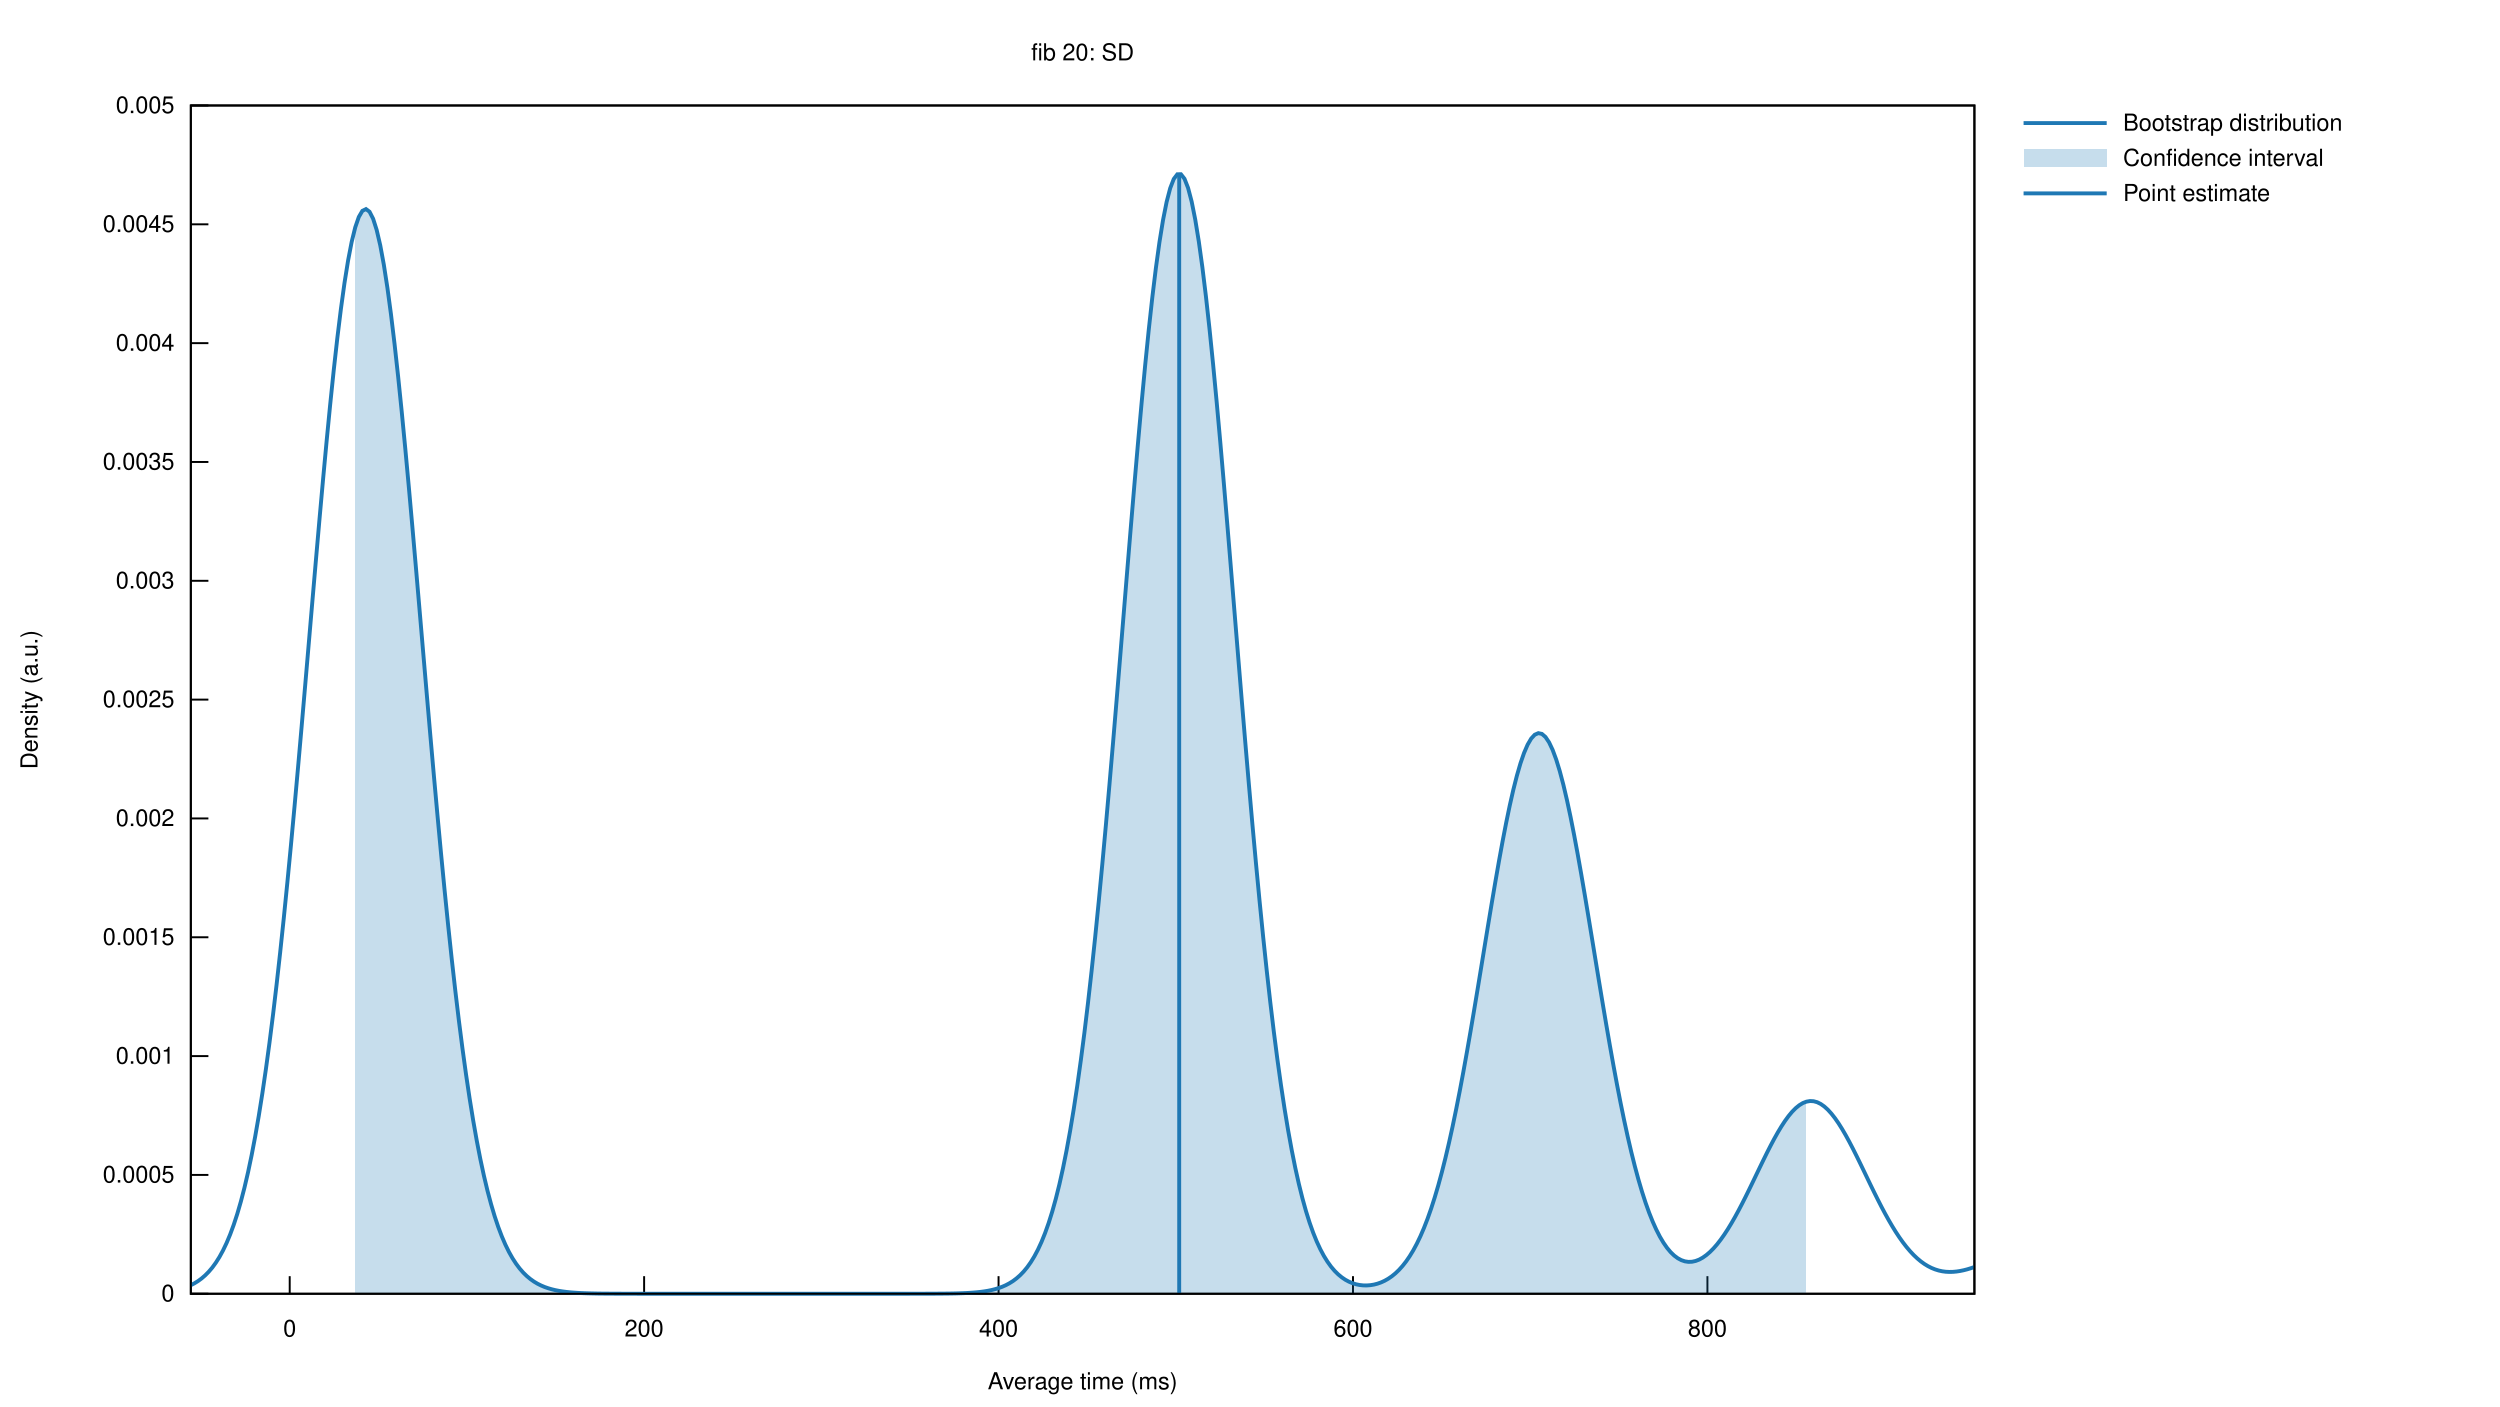
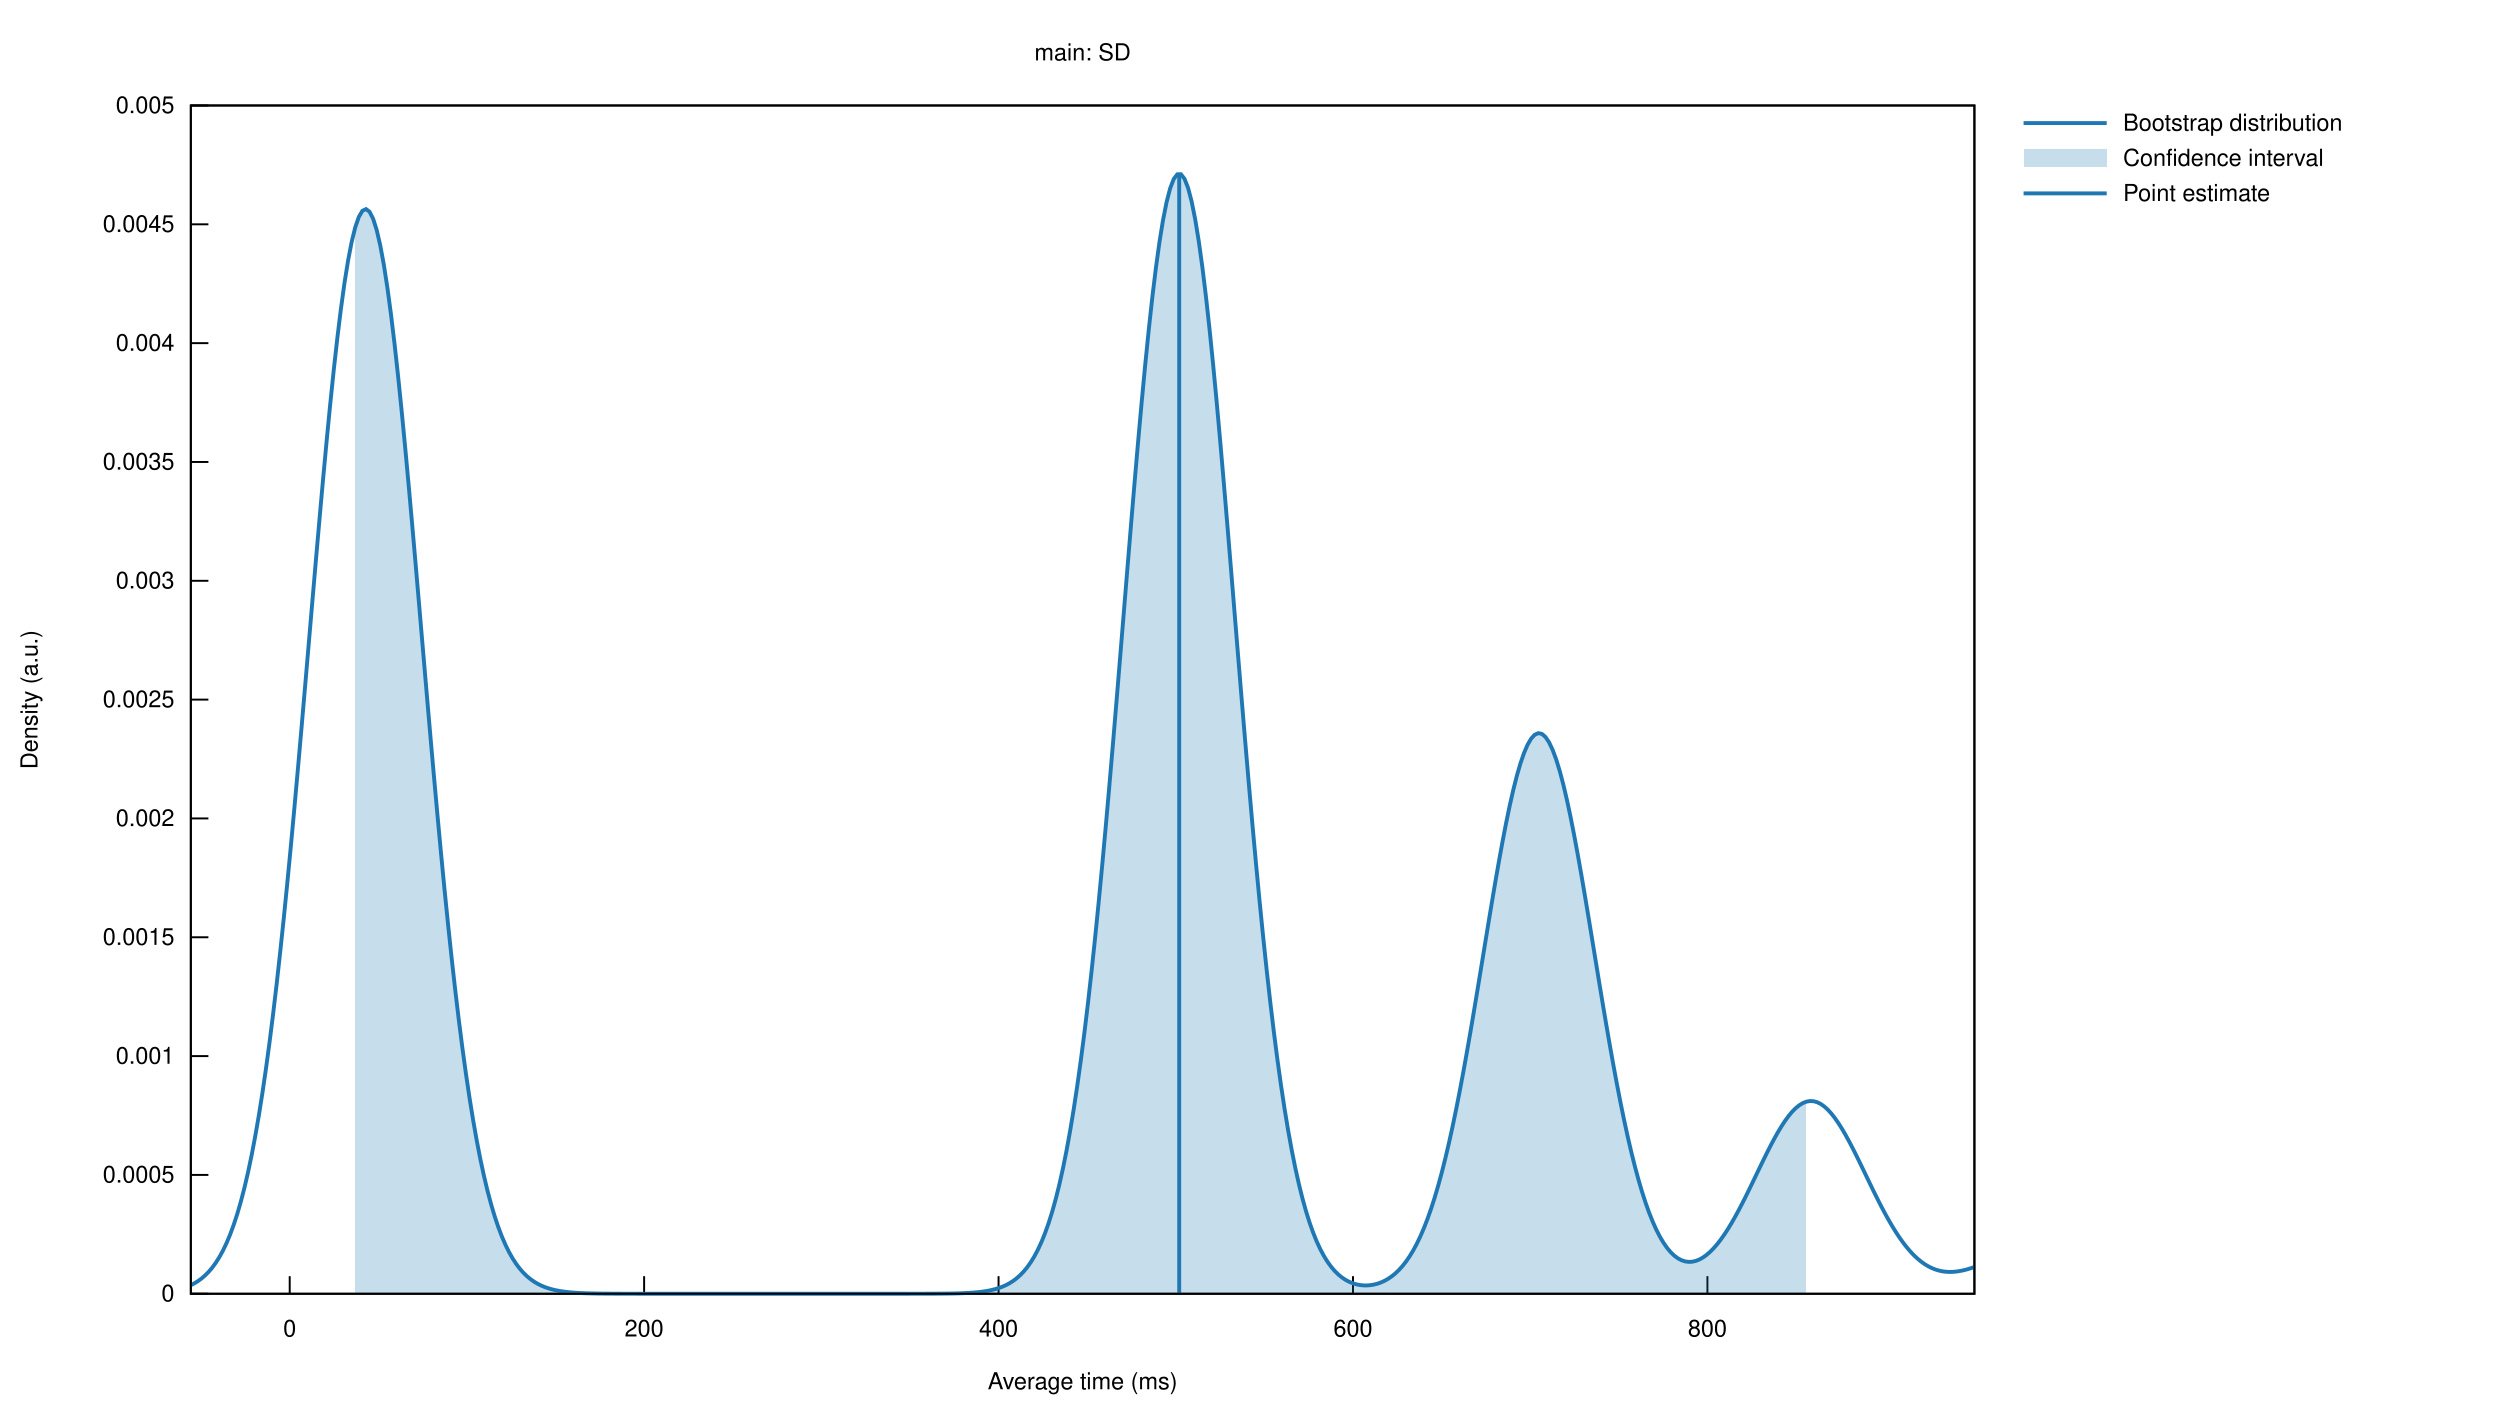
<svg xmlns="http://www.w3.org/2000/svg" xmlns:xlink="http://www.w3.org/1999/xlink" viewBox="0 0 1280 720">
  <g id="gnuplot_canvas">
    <rect x="0" y="0" width="1280" height="720" fill="none" />
    <defs>
      <circle id="gpDot" r="0.5" stroke-width="0.5" stroke="currentColor" />
      <path id="gpPt0" stroke-width="0.222" stroke="currentColor" d="M-1,0 h2 M0,-1 v2" />
      <path id="gpPt1" stroke-width="0.222" stroke="currentColor" d="M-1,-1 L1,1 M1,-1 L-1,1" />
      <path id="gpPt2" stroke-width="0.222" stroke="currentColor" d="M-1,0 L1,0 M0,-1 L0,1 M-1,-1 L1,1 M-1,1 L1,-1" />
      <rect id="gpPt3" stroke-width="0.222" stroke="currentColor" x="-1" y="-1" width="2" height="2" />
      <rect id="gpPt4" stroke-width="0.222" stroke="currentColor" fill="currentColor" x="-1" y="-1" width="2" height="2" />
      <circle id="gpPt5" stroke-width="0.222" stroke="currentColor" cx="0" cy="0" r="1" />
      <use xlink:href="#gpPt5" id="gpPt6" fill="currentColor" stroke="none" />
      <path id="gpPt7" stroke-width="0.222" stroke="currentColor" d="M0,-1.33 L-1.33,0.67 L1.33,0.67 z" />
      <use xlink:href="#gpPt7" id="gpPt8" fill="currentColor" stroke="none" />
      <use xlink:href="#gpPt7" id="gpPt9" stroke="currentColor" transform="rotate(180)" />
      <use xlink:href="#gpPt9" id="gpPt10" fill="currentColor" stroke="none" />
      <use xlink:href="#gpPt3" id="gpPt11" stroke="currentColor" transform="rotate(45)" />
      <use xlink:href="#gpPt11" id="gpPt12" fill="currentColor" stroke="none" />
      <path id="gpPt13" stroke-width="0.222" stroke="currentColor" d="M0,1.330 L1.265,0.411 L0.782,-1.067 L-0.782,-1.076 L-1.265,0.411 z" />
      <use xlink:href="#gpPt13" id="gpPt14" fill="currentColor" stroke="none" />
      <filter id="textbox" filterUnits="objectBoundingBox" x="0" y="0" height="1" width="1">
        <feFlood flood-color="white" flood-opacity="1" result="bgnd" />
        <feComposite in="SourceGraphic" in2="bgnd" operator="atop" />
      </filter>
      <filter id="greybox" filterUnits="objectBoundingBox" x="0" y="0" height="1" width="1">
        <feFlood flood-color="lightgrey" flood-opacity="1" result="grey" />
        <feComposite in="SourceGraphic" in2="grey" operator="atop" />
      </filter>
    </defs>
    <g fill="none" color="white" stroke="currentColor" stroke-width="1.00" stroke-linecap="butt" stroke-linejoin="miter">
</g>
    <g fill="none" color="black" stroke="currentColor" stroke-width="1.00" stroke-linecap="butt" stroke-linejoin="miter">
      <path stroke="black" d="M97.70,662.40 L106.70,662.40  " />
      <g transform="translate(89.31,666.30)" stroke="none" fill="black" font-family="Helvetica" font-size="12.00" text-anchor="end">
        <text>
          <tspan font-family="Helvetica"> 0</tspan>
        </text>
      </g>
    </g>
    <g fill="none" color="black" stroke="currentColor" stroke-width="1.00" stroke-linecap="butt" stroke-linejoin="miter">
      <path stroke="black" d="M97.70,601.56 L106.70,601.56  " />
      <g transform="translate(89.31,605.46)" stroke="none" fill="black" font-family="Helvetica" font-size="12.00" text-anchor="end">
        <text>
          <tspan font-family="Helvetica"> 0.0005</tspan>
        </text>
      </g>
    </g>
    <g fill="none" color="black" stroke="currentColor" stroke-width="1.00" stroke-linecap="butt" stroke-linejoin="miter">
      <path stroke="black" d="M97.70,540.72 L106.70,540.72  " />
      <g transform="translate(89.31,544.62)" stroke="none" fill="black" font-family="Helvetica" font-size="12.00" text-anchor="end">
        <text>
          <tspan font-family="Helvetica"> 0.001</tspan>
        </text>
      </g>
    </g>
    <g fill="none" color="black" stroke="currentColor" stroke-width="1.00" stroke-linecap="butt" stroke-linejoin="miter">
      <path stroke="black" d="M97.70,479.88 L106.70,479.88  " />
      <g transform="translate(89.31,483.78)" stroke="none" fill="black" font-family="Helvetica" font-size="12.00" text-anchor="end">
        <text>
          <tspan font-family="Helvetica"> 0.0015</tspan>
        </text>
      </g>
    </g>
    <g fill="none" color="black" stroke="currentColor" stroke-width="1.00" stroke-linecap="butt" stroke-linejoin="miter">
      <path stroke="black" d="M97.70,419.04 L106.70,419.04  " />
      <g transform="translate(89.31,422.94)" stroke="none" fill="black" font-family="Helvetica" font-size="12.00" text-anchor="end">
        <text>
          <tspan font-family="Helvetica"> 0.002</tspan>
        </text>
      </g>
    </g>
    <g fill="none" color="black" stroke="currentColor" stroke-width="1.00" stroke-linecap="butt" stroke-linejoin="miter">
      <path stroke="black" d="M97.70,358.20 L106.70,358.20  " />
      <g transform="translate(89.31,362.10)" stroke="none" fill="black" font-family="Helvetica" font-size="12.00" text-anchor="end">
        <text>
          <tspan font-family="Helvetica"> 0.0025</tspan>
        </text>
      </g>
    </g>
    <g fill="none" color="black" stroke="currentColor" stroke-width="1.00" stroke-linecap="butt" stroke-linejoin="miter">
      <path stroke="black" d="M97.70,297.37 L106.70,297.37  " />
      <g transform="translate(89.31,301.27)" stroke="none" fill="black" font-family="Helvetica" font-size="12.00" text-anchor="end">
        <text>
          <tspan font-family="Helvetica"> 0.003</tspan>
        </text>
      </g>
    </g>
    <g fill="none" color="black" stroke="currentColor" stroke-width="1.00" stroke-linecap="butt" stroke-linejoin="miter">
      <path stroke="black" d="M97.70,236.53 L106.70,236.53  " />
      <g transform="translate(89.31,240.43)" stroke="none" fill="black" font-family="Helvetica" font-size="12.00" text-anchor="end">
        <text>
          <tspan font-family="Helvetica"> 0.0035</tspan>
        </text>
      </g>
    </g>
    <g fill="none" color="black" stroke="currentColor" stroke-width="1.00" stroke-linecap="butt" stroke-linejoin="miter">
      <path stroke="black" d="M97.70,175.69 L106.70,175.69  " />
      <g transform="translate(89.31,179.59)" stroke="none" fill="black" font-family="Helvetica" font-size="12.00" text-anchor="end">
        <text>
          <tspan font-family="Helvetica"> 0.004</tspan>
        </text>
      </g>
    </g>
    <g fill="none" color="black" stroke="currentColor" stroke-width="1.00" stroke-linecap="butt" stroke-linejoin="miter">
      <path stroke="black" d="M97.70,114.85 L106.70,114.85  " />
      <g transform="translate(89.31,118.75)" stroke="none" fill="black" font-family="Helvetica" font-size="12.00" text-anchor="end">
        <text>
          <tspan font-family="Helvetica"> 0.0045</tspan>
        </text>
      </g>
    </g>
    <g fill="none" color="black" stroke="currentColor" stroke-width="1.00" stroke-linecap="butt" stroke-linejoin="miter">
      <path stroke="black" d="M97.70,54.01 L106.70,54.01  " />
      <g transform="translate(89.31,57.91)" stroke="none" fill="black" font-family="Helvetica" font-size="12.00" text-anchor="end">
        <text>
          <tspan font-family="Helvetica"> 0.005</tspan>
        </text>
      </g>
    </g>
    <g fill="none" color="black" stroke="currentColor" stroke-width="1.00" stroke-linecap="butt" stroke-linejoin="miter">
      <path stroke="black" d="M148.33,662.40 L148.33,653.40  " />
      <g transform="translate(148.33,684.30)" stroke="none" fill="black" font-family="Helvetica" font-size="12.00" text-anchor="middle">
        <text>
          <tspan font-family="Helvetica"> 0</tspan>
        </text>
      </g>
    </g>
    <g fill="none" color="black" stroke="currentColor" stroke-width="1.00" stroke-linecap="butt" stroke-linejoin="miter">
      <path stroke="black" d="M329.79,662.40 L329.79,653.40  " />
      <g transform="translate(329.79,684.30)" stroke="none" fill="black" font-family="Helvetica" font-size="12.00" text-anchor="middle">
        <text>
          <tspan font-family="Helvetica"> 200</tspan>
        </text>
      </g>
    </g>
    <g fill="none" color="black" stroke="currentColor" stroke-width="1.00" stroke-linecap="butt" stroke-linejoin="miter">
      <path stroke="black" d="M511.26,662.40 L511.26,653.40  " />
      <g transform="translate(511.26,684.30)" stroke="none" fill="black" font-family="Helvetica" font-size="12.00" text-anchor="middle">
        <text>
          <tspan font-family="Helvetica"> 400</tspan>
        </text>
      </g>
    </g>
    <g fill="none" color="black" stroke="currentColor" stroke-width="1.00" stroke-linecap="butt" stroke-linejoin="miter">
      <path stroke="black" d="M692.73,662.40 L692.73,653.40  " />
      <g transform="translate(692.73,684.30)" stroke="none" fill="black" font-family="Helvetica" font-size="12.00" text-anchor="middle">
        <text>
          <tspan font-family="Helvetica"> 600</tspan>
        </text>
      </g>
    </g>
    <g fill="none" color="black" stroke="currentColor" stroke-width="1.00" stroke-linecap="butt" stroke-linejoin="miter">
      <path stroke="black" d="M874.20,662.40 L874.20,653.40  " />
      <g transform="translate(874.20,684.30)" stroke="none" fill="black" font-family="Helvetica" font-size="12.00" text-anchor="middle">
        <text>
          <tspan font-family="Helvetica"> 800</tspan>
        </text>
      </g>
    </g>
    <g fill="none" color="black" stroke="currentColor" stroke-width="1.00" stroke-linecap="butt" stroke-linejoin="miter">
</g>
    <g fill="none" color="black" stroke="currentColor" stroke-width="1.00" stroke-linecap="butt" stroke-linejoin="miter">
      <path stroke="black" d="M97.70,54.01 L97.70,662.40 L1010.90,662.40 L1010.90,54.01 L97.70,54.01 Z  " />
    </g>
    <g fill="none" color="black" stroke="currentColor" stroke-width="1.00" stroke-linecap="butt" stroke-linejoin="miter">
      <g transform="translate(19.18,358.21) rotate(270)" stroke="none" fill="black" font-family="Helvetica" font-size="12.00" text-anchor="middle">
        <text>
          <tspan font-family="Helvetica">Density (a.u.)</tspan>
        </text>
      </g>
    </g>
    <g fill="none" color="black" stroke="currentColor" stroke-width="1.00" stroke-linecap="butt" stroke-linejoin="miter">
      <g transform="translate(554.30,711.30)" stroke="none" fill="black" font-family="Helvetica" font-size="12.00" text-anchor="middle">
        <text>
          <tspan font-family="Helvetica">Average time (ms)</tspan>
        </text>
      </g>
    </g>
    <g fill="none" color="black" stroke="currentColor" stroke-width="1.00" stroke-linecap="butt" stroke-linejoin="miter">
</g>
    <g id="gnuplot_plot_1">
      <g fill="none" color="white" stroke="currentColor" stroke-width="2.00" stroke-linecap="butt" stroke-linejoin="miter">
</g>
      <g fill="none" color="black" stroke="currentColor" stroke-width="2.00" stroke-linecap="butt" stroke-linejoin="miter">
        <g transform="translate(1087.02,66.91)" stroke="none" fill="black" font-family="Helvetica" font-size="12.00" text-anchor="start">
          <text>
            <tspan font-family="Helvetica">Bootstrap distribution</tspan>
          </text>
        </g>
      </g>
      <g fill="none" color="black" stroke="currentColor" stroke-width="2.00" stroke-linecap="butt" stroke-linejoin="miter">
        <path stroke="rgb( 31, 120, 180)" d="M1036.07,63.01 L1078.63,63.01 M97.70,658.01 L99.53,657.06 L101.36,655.93 L103.19,654.59 L105.02,653.01 L106.85,651.16   L108.68,649.01 L110.51,646.50 L112.34,643.60 L114.17,640.26 L116.00,636.43 L117.83,632.06 L119.66,627.10 L121.49,621.50   L123.32,615.19 L125.15,608.14 L126.98,600.29 L128.81,591.58 L130.64,581.98 L132.47,571.45 L134.30,559.96 L136.13,547.48   L137.96,534.00 L139.79,519.52 L141.62,504.05 L143.45,487.61 L145.28,470.25 L147.11,452.01 L148.94,432.97 L150.77,413.22   L152.60,392.87 L154.43,372.03 L156.26,350.84 L158.09,329.45 L159.92,308.04 L161.75,286.77 L163.58,265.83 L165.41,245.42   L167.24,225.73 L169.07,206.96 L170.90,189.29 L172.73,172.93 L174.56,158.05 L176.39,144.81 L178.22,133.38 L180.05,123.87   L181.88,116.41 L183.71,111.08 L185.54,107.95 L187.37,107.05 L189.20,108.40 L191.03,111.98 L192.86,117.75 L194.69,125.63   L196.52,135.53 L198.35,147.34 L200.18,160.93 L202.01,176.12 L203.84,192.76 L205.67,210.66 L207.50,229.64 L209.33,249.49   L211.16,270.03 L212.99,291.05 L214.82,312.36 L216.65,333.79 L218.48,355.15 L220.31,376.28 L222.14,397.03 L223.97,417.28   L225.80,436.89 L227.63,455.78 L229.46,473.84 L231.29,491.03 L233.12,507.27 L234.95,522.55 L236.78,536.82 L238.61,550.10   L240.44,562.38 L242.27,573.68 L244.10,584.02 L245.93,593.43 L247.76,601.96 L249.59,609.65 L251.43,616.54 L253.26,622.70   L255.09,628.17 L256.92,633.00 L258.75,637.25 L260.58,640.98 L262.41,644.23 L264.24,647.04 L266.07,649.48 L267.90,651.57   L269.73,653.36 L271.56,654.88 L273.39,656.18 L275.22,657.27 L277.05,658.18 L278.88,658.95 L280.71,659.59 L282.54,660.12   L284.37,660.56 L286.20,660.92 L288.03,661.21 L289.86,661.45 L291.69,661.65 L293.52,661.80 L295.35,661.93 L297.18,662.03   L299.01,662.11 L300.84,662.17 L302.67,662.22 L304.50,662.26 L306.33,662.30 L308.16,662.32 L309.99,662.34 L311.82,662.35   L313.65,662.36 L315.48,662.37 L317.31,662.38 L319.14,662.39 L320.97,662.39 L322.80,662.39 L324.63,662.39 L326.46,662.40   L328.29,662.40 L330.12,662.40 L331.95,662.40 L333.78,662.40 L335.61,662.40 L337.44,662.40 L339.27,662.40 L341.10,662.40   L342.93,662.40 L344.76,662.40 L346.59,662.40 L348.42,662.40 L350.25,662.40 L352.08,662.40 L353.91,662.40 L355.74,662.40   L357.57,662.40 L359.40,662.40 L361.23,662.40 L363.06,662.40 L364.89,662.40 L366.72,662.40 L368.55,662.40 L370.38,662.40   L372.21,662.40 L374.04,662.40 L375.87,662.40 L377.70,662.40 L379.53,662.40 L381.36,662.40 L383.19,662.40 L385.02,662.40   L386.85,662.40 L388.68,662.40 L390.51,662.40 L392.34,662.40 L394.17,662.40 L396.00,662.40 L397.83,662.40 L399.66,662.40   L401.49,662.40 L403.32,662.40 L405.15,662.40 L406.98,662.40 L408.81,662.40 L410.64,662.40 L412.47,662.40 L414.30,662.40   L416.13,662.40 L417.96,662.40 L419.79,662.40 L421.62,662.40 L423.45,662.40 L425.28,662.40 L427.11,662.40 L428.94,662.40   L430.77,662.40 L432.60,662.40 L434.43,662.40 L436.26,662.40 L438.09,662.40 L439.92,662.40 L441.75,662.40 L443.58,662.40   L445.41,662.40 L447.24,662.40 L449.07,662.40 L450.90,662.40 L452.73,662.40 L454.56,662.40 L456.39,662.40 L458.22,662.40   L460.05,662.40 L461.88,662.40 L463.71,662.40 L465.54,662.40 L467.37,662.39 L469.20,662.39 L471.03,662.39 L472.86,662.39   L474.69,662.38 L476.52,662.37 L478.35,662.37 L480.18,662.35 L482.01,662.34 L483.84,662.32 L485.67,662.30 L487.50,662.27   L489.33,662.23 L491.16,662.17 L492.99,662.11 L494.82,662.03 L496.65,661.92 L498.48,661.79 L500.31,661.63 L502.14,661.43   L503.97,661.18 L505.80,660.88 L507.63,660.51 L509.46,660.05 L511.29,659.50 L513.12,658.83 L514.95,658.03 L516.78,657.06   L518.61,655.92 L520.44,654.55 L522.27,652.94 L524.10,651.05 L525.93,648.84 L527.76,646.26 L529.59,643.27 L531.42,639.82   L533.25,635.86 L535.08,631.33 L536.91,626.18 L538.74,620.35 L540.57,613.79 L542.40,606.43 L544.23,598.23 L546.06,589.12   L547.89,579.08 L549.72,568.04 L551.55,555.99 L553.38,542.89 L555.22,528.73 L557.05,513.52 L558.88,497.26 L560.71,479.99   L562.54,461.74 L564.37,442.57 L566.20,422.57 L568.03,401.84 L569.86,380.48 L571.69,358.63 L573.52,336.44 L575.35,314.08   L577.18,291.72 L579.01,269.56 L580.84,247.80 L582.67,226.64 L584.50,206.29 L586.33,186.97 L588.16,168.87 L589.99,152.21   L591.82,137.17 L593.65,123.92 L595.48,112.61 L597.31,103.39 L599.14,96.37 L600.97,91.63 L602.80,89.23 L604.63,89.20   L606.46,91.53 L608.29,96.21 L610.12,103.18 L611.95,112.34 L613.78,123.59 L615.61,136.79 L617.44,151.79 L619.27,168.41   L621.10,186.47 L622.93,205.76 L624.76,226.08 L626.59,247.23 L628.42,268.98 L630.25,291.13 L632.08,313.48 L633.91,335.85   L635.74,358.04 L637.57,379.90 L639.40,401.27 L641.23,422.03 L643.06,442.05 L644.89,461.24 L646.72,479.51 L648.55,496.82   L650.38,513.10 L652.21,528.34 L654.04,542.52 L655.87,555.65 L657.70,567.73 L659.53,578.78 L661.36,588.85 L663.19,597.98   L665.02,606.20 L666.85,613.57 L668.68,620.15 L670.51,625.98 L672.34,631.13 L674.17,635.65 L676.00,639.60 L677.83,643.03   L679.66,645.98 L681.49,648.52 L683.32,650.67 L685.15,652.48 L686.98,653.99 L688.81,655.23 L690.64,656.21 L692.47,656.98   L694.30,657.55 L696.13,657.92 L697.96,658.12 L699.79,658.15 L701.62,658.01 L703.45,657.71 L705.28,657.24 L707.11,656.59   L708.94,655.75 L710.77,654.71 L712.60,653.46 L714.43,651.97 L716.26,650.22 L718.09,648.19 L719.92,645.86 L721.75,643.20   L723.58,640.19 L725.41,636.79 L727.24,632.98 L729.07,628.73 L730.90,624.02 L732.73,618.83 L734.56,613.14 L736.39,606.93   L738.22,600.20 L740.05,592.93 L741.88,585.14 L743.71,576.83 L745.54,568.01 L747.37,558.72 L749.20,548.98 L751.03,538.83   L752.86,528.34 L754.69,517.56 L756.52,506.56 L758.35,495.41 L760.18,484.21 L762.01,473.04 L763.84,462.01 L765.67,451.21   L767.50,440.74 L769.33,430.72 L771.16,421.25 L772.99,412.43 L774.82,404.36 L776.65,397.13 L778.48,390.82 L780.31,385.52   L782.14,381.27 L783.97,378.14 L785.80,376.17 L787.63,375.37 L789.46,375.76 L791.29,377.34 L793.12,380.07 L794.95,383.94   L796.78,388.89 L798.61,394.86 L800.44,401.78 L802.27,409.58 L804.10,418.15 L805.93,427.41 L807.76,437.25 L809.59,447.57   L811.42,458.26 L813.25,469.22 L815.08,480.34 L816.91,491.53 L818.74,502.69 L820.57,513.73 L822.40,524.57 L824.23,535.14   L826.06,545.37 L827.89,555.21 L829.72,564.61 L831.55,573.53 L833.38,581.93 L835.21,589.81 L837.04,597.13 L838.87,603.91   L840.70,610.12 L842.53,615.79 L844.36,620.91 L846.19,625.50 L848.02,629.57 L849.85,633.15 L851.68,636.24 L853.51,638.88   L855.34,641.07 L857.17,642.84 L859.01,644.21 L860.84,645.19 L862.67,645.81 L864.50,646.08 L866.33,646.01 L868.16,645.61   L869.99,644.91 L871.82,643.90 L873.65,642.60 L875.48,641.03 L877.31,639.19 L879.14,637.09 L880.97,634.74 L882.80,632.16   L884.63,629.36 L886.46,626.35 L888.29,623.16 L890.12,619.80 L891.95,616.30 L893.78,612.68 L895.61,608.96 L897.44,605.18   L899.27,601.37 L901.10,597.56 L902.93,593.79 L904.76,590.08 L906.59,586.49 L908.42,583.04 L910.25,579.77 L912.08,576.73   L913.91,573.93 L915.74,571.42 L917.57,569.22 L919.40,567.37 L921.23,565.88 L923.06,564.76 L924.89,564.05 L926.72,563.73   L928.55,563.83 L930.38,564.33 L932.21,565.23 L934.04,566.52 L935.87,568.18 L937.70,570.20 L939.53,572.54 L941.36,575.18   L943.19,578.10 L945.02,581.25 L946.85,584.60 L948.68,588.11 L950.51,591.76 L952.34,595.49 L954.17,599.28 L956.00,603.09   L957.83,606.89 L959.66,610.64 L961.49,614.31 L963.32,617.89 L965.15,621.34 L966.98,624.64 L968.81,627.78 L970.64,630.75   L972.47,633.52 L974.30,636.09 L976.13,638.46 L977.96,640.61 L979.79,642.56 L981.62,644.29 L983.45,645.82 L985.28,647.14   L987.11,648.26 L988.94,649.19 L990.77,649.93 L992.60,650.50 L994.43,650.90 L996.26,651.14 L998.09,651.23 L999.92,651.19   L1001.75,651.02 L1003.58,650.74 L1005.41,650.36 L1007.24,649.89 L1009.07,649.33 L1010.90,648.71  " />
      </g>
    </g>
    <g id="gnuplot_plot_2">
      <g fill="none" color="white" stroke="rgb( 31, 120, 180)" stroke-width="1.00" stroke-linecap="butt" stroke-linejoin="miter">
</g>
      <g fill="none" color="black" stroke="currentColor" stroke-width="1.00" stroke-linecap="butt" stroke-linejoin="miter">
        <g transform="translate(1087.02,84.91)" stroke="none" fill="black" font-family="Helvetica" font-size="12.00" text-anchor="start">
          <text>
            <tspan font-family="Helvetica">Confidence interval</tspan>
          </text>
        </g>
      </g>
      <g fill="none" color="black" stroke="currentColor" stroke-width="1.00" stroke-linecap="butt" stroke-linejoin="miter">
        <g stroke="none" shape-rendering="crispEdges">
          <polygon fill="rgb( 31, 120, 180)" fill-opacity="0.25" points="1036.07,85.51 1078.63,85.51 1078.63,76.51 1036.07,76.51 " />
          <polygon fill="rgb( 31, 120, 180)" fill-opacity="0.25" points="181.88,116.41 183.71,111.08 185.54,107.95 187.37,107.05 189.20,108.40 191.03,111.98 192.86,117.75 194.69,125.63 196.52,135.53 198.35,147.34 200.18,160.93 202.01,176.12 203.84,192.76 205.67,210.66 207.50,229.64 209.33,249.49 211.16,270.03 212.99,291.05 214.82,312.36 216.65,333.79 218.48,355.15 220.31,376.28 222.14,397.03 223.97,417.28 225.80,436.89 227.63,455.78 229.46,473.84 231.29,491.03 233.12,507.27 234.95,522.55 236.78,536.82 238.61,550.10 240.44,562.38 242.27,573.68 244.10,584.02 245.93,593.43 247.76,601.96 249.59,609.65 251.43,616.54 253.26,622.70 255.09,628.17 256.92,633.00 258.75,637.25 260.58,640.98 262.41,644.23 264.24,647.04 266.07,649.48 267.90,651.57 269.73,653.36 271.56,654.88 273.39,656.18 275.22,657.27 277.05,658.18 278.88,658.95 280.71,659.59 282.54,660.12 284.37,660.56 286.20,660.92 288.03,661.21 289.86,661.45 291.69,661.65 293.52,661.80 295.35,661.93 297.18,662.03 299.01,662.11 300.84,662.17 302.67,662.22 304.50,662.26 306.33,662.30 308.16,662.32 309.99,662.34 311.82,662.35 313.65,662.36 315.48,662.37 317.31,662.38 319.14,662.39 320.97,662.39 322.80,662.39 324.63,662.39 326.46,662.40 328.29,662.40 330.12,662.40 331.95,662.40 333.78,662.40 335.61,662.40 337.44,662.40 339.27,662.40 341.10,662.40 342.93,662.40 344.76,662.40 346.59,662.40 348.42,662.40 350.25,662.40 352.08,662.40 353.91,662.40 355.74,662.40 357.57,662.40 359.40,662.40 361.23,662.40 363.06,662.40 364.89,662.40 366.72,662.40 368.55,662.40 370.38,662.40 372.21,662.40 374.04,662.40 375.87,662.40 377.70,662.40 379.53,662.40 381.36,662.40 383.19,662.40 385.02,662.40 386.85,662.40 388.68,662.40 390.51,662.40 392.34,662.40 394.17,662.40 396.00,662.40 397.83,662.40 399.66,662.40 401.49,662.40 403.32,662.40 405.15,662.40 406.98,662.40 408.81,662.40 410.64,662.40 412.47,662.40 414.30,662.40 416.13,662.40 417.96,662.40 419.79,662.40 421.62,662.40 423.45,662.40 425.28,662.40 427.11,662.40 428.94,662.40 430.77,662.40 432.60,662.40 434.43,662.40 436.26,662.40 438.09,662.40 439.92,662.40 441.75,662.40 443.58,662.40 445.41,662.40 447.24,662.40 449.07,662.40 450.90,662.40 452.73,662.40 454.56,662.40 456.39,662.40 458.22,662.40 460.05,662.40 461.88,662.40 463.71,662.40 465.54,662.40 467.37,662.39 469.20,662.39 471.03,662.39 472.86,662.39 474.69,662.38 476.52,662.37 478.35,662.37 480.18,662.35 482.01,662.34 483.84,662.32 485.67,662.30 487.50,662.27 489.33,662.23 491.16,662.17 492.99,662.11 494.82,662.03 496.65,661.92 498.48,661.79 500.31,661.63 502.14,661.43 503.97,661.18 505.80,660.88 507.63,660.51 509.46,660.05 511.29,659.50 513.12,658.83 514.95,658.03 516.78,657.06 518.61,655.92 520.44,654.55 522.27,652.94 524.10,651.05 525.93,648.84 527.76,646.26 529.59,643.27 531.42,639.82 533.25,635.86 535.08,631.33 536.91,626.18 538.74,620.35 540.57,613.79 542.40,606.43 544.23,598.23 546.06,589.12 547.89,579.08 549.72,568.04 551.55,555.99 553.38,542.89 555.22,528.73 557.05,513.52 558.88,497.26 560.71,479.99 562.54,461.74 564.37,442.57 566.20,422.57 568.03,401.84 569.86,380.48 571.69,358.63 573.52,336.44 575.35,314.08 577.18,291.72 579.01,269.56 580.84,247.80 582.67,226.64 584.50,206.29 586.33,186.97 588.16,168.87 589.99,152.21 591.82,137.17 593.65,123.92 595.48,112.61 597.31,103.39 599.14,96.37 600.97,91.63 602.80,89.23 604.63,89.20 606.46,91.53 608.29,96.21 610.12,103.18 611.95,112.34 613.78,123.59 615.61,136.79 617.44,151.79 619.27,168.41 621.10,186.47 622.93,205.76 624.76,226.08 626.59,247.23 628.42,268.98 630.25,291.13 632.08,313.48 633.91,335.85 635.74,358.04 637.57,379.90 639.40,401.27 641.23,422.03 643.06,442.05 644.89,461.24 646.72,479.51 648.55,496.82 650.38,513.10 652.21,528.34 654.04,542.52 655.87,555.65 657.70,567.73 659.53,578.78 661.36,588.85 663.19,597.98 665.02,606.20 666.85,613.57 668.68,620.15 670.51,625.98 672.34,631.13 674.17,635.65 676.00,639.60 677.83,643.03 679.66,645.98 681.49,648.52 683.32,650.67 685.15,652.48 686.98,653.99 688.81,655.23 690.64,656.21 692.47,656.98 694.30,657.55 696.13,657.92 697.96,658.12 699.79,658.15 701.62,658.01 703.45,657.71 705.28,657.24 707.11,656.59 708.94,655.75 710.77,654.71 712.60,653.46 714.43,651.97 716.26,650.22 718.09,648.19 719.92,645.86 721.75,643.20 723.58,640.19 725.41,636.79 727.24,632.98 729.07,628.73 730.90,624.02 732.73,618.83 734.56,613.14 736.39,606.93 738.22,600.20 740.05,592.93 741.88,585.14 743.71,576.83 745.54,568.01 747.37,558.72 749.20,548.98 751.03,538.83 752.86,528.34 754.69,517.56 756.52,506.56 758.35,495.41 760.18,484.21 762.01,473.04 763.84,462.01 765.67,451.21 767.50,440.74 769.33,430.72 771.16,421.25 772.99,412.43 774.82,404.36 776.65,397.13 778.48,390.82 780.31,385.52 782.14,381.27 783.97,378.14 785.80,376.17 787.63,375.37 789.46,375.76 791.29,377.34 793.12,380.07 794.95,383.94 796.78,388.89 798.61,394.86 800.44,401.78 802.27,409.58 804.10,418.15 805.93,427.41 807.76,437.25 809.59,447.57 811.42,458.26 813.25,469.22 815.08,480.34 816.91,491.53 818.74,502.69 820.57,513.73 822.40,524.57 824.23,535.14 826.06,545.37 827.89,555.21 829.72,564.61 831.55,573.53 833.38,581.93 835.21,589.81 837.04,597.13 838.87,603.91 840.70,610.12 842.53,615.79 844.36,620.91 846.19,625.50 848.02,629.57 849.85,633.15 851.68,636.24 853.51,638.88 855.34,641.07 857.17,642.84 859.01,644.21 860.84,645.19 862.67,645.81 864.50,646.08 866.33,646.01 868.16,645.61 869.99,644.91 871.82,643.90 873.65,642.60 875.48,641.03 877.31,639.19 879.14,637.09 880.97,634.74 882.80,632.16 884.63,629.36 886.46,626.35 888.29,623.16 890.12,619.80 891.95,616.30 893.78,612.68 895.61,608.96 897.44,605.18 899.27,601.37 901.10,597.56 902.93,593.79 904.76,590.08 906.59,586.49 908.42,583.04 910.25,579.77 912.08,576.73 913.91,573.93 915.74,571.42 917.57,569.22 919.40,567.37 921.23,565.88 923.06,564.76 924.89,564.05 924.89,662.40 923.06,662.40 921.23,662.40 919.40,662.40 917.57,662.40 915.74,662.40 913.91,662.40 912.08,662.40 910.25,662.40 908.42,662.40 906.59,662.40 904.76,662.40 902.93,662.40 901.10,662.40 899.27,662.40 897.44,662.40 895.61,662.40 893.78,662.40 891.95,662.40 890.12,662.40 888.29,662.40 886.46,662.40 884.63,662.40 882.80,662.40 880.97,662.40 879.14,662.40 877.31,662.40 875.48,662.40 873.65,662.40 871.82,662.40 869.99,662.40 868.16,662.40 866.33,662.40 864.50,662.40 862.67,662.40 860.84,662.40 859.01,662.40 857.17,662.40 855.34,662.40 853.51,662.40 851.68,662.40 849.85,662.40 848.02,662.40 846.19,662.40 844.36,662.40 842.53,662.40 840.70,662.40 838.87,662.40 837.04,662.40 835.21,662.40 833.38,662.40 831.55,662.40 829.72,662.40 827.89,662.40 826.06,662.40 824.23,662.40 822.40,662.40 820.57,662.40 818.74,662.40 816.91,662.40 815.08,662.40 813.25,662.40 811.42,662.40 809.59,662.40 807.76,662.40 805.93,662.40 804.10,662.40 802.27,662.40 800.44,662.40 798.61,662.40 796.78,662.40 794.95,662.40 793.12,662.40 791.29,662.40 789.46,662.40 787.63,662.40 785.80,662.40 783.97,662.40 782.14,662.40 780.31,662.40 778.48,662.40 776.65,662.40 774.82,662.40 772.99,662.40 771.16,662.40 769.33,662.40 767.50,662.40 765.67,662.40 763.84,662.40 762.01,662.40 760.18,662.40 758.35,662.40 756.52,662.40 754.69,662.40 752.86,662.40 751.03,662.40 749.20,662.40 747.37,662.40 745.54,662.40 743.71,662.40 741.88,662.40 740.05,662.40 738.22,662.40 736.39,662.40 734.56,662.40 732.73,662.40 730.90,662.40 729.07,662.40 727.24,662.40 725.41,662.40 723.58,662.40 721.75,662.40 719.92,662.40 718.09,662.40 716.26,662.40 714.43,662.40 712.60,662.40 710.77,662.40 708.94,662.40 707.11,662.40 705.28,662.40 703.45,662.40 701.62,662.40 699.79,662.40 697.96,662.40 696.13,662.40 694.30,662.40 692.47,662.40 690.64,662.40 688.81,662.40 686.98,662.40 685.15,662.40 683.32,662.40 681.49,662.40 679.66,662.40 677.83,662.40 676.00,662.40 674.17,662.40 672.34,662.40 670.51,662.40 668.68,662.40 666.85,662.40 665.02,662.40 663.19,662.40 661.36,662.40 659.53,662.40 657.70,662.40 655.87,662.40 654.04,662.40 652.21,662.40 650.38,662.40 648.55,662.40 646.72,662.40 644.89,662.40 643.06,662.40 641.23,662.40 639.40,662.40 637.57,662.40 635.74,662.40 633.91,662.40 632.08,662.40 630.25,662.40 628.42,662.40 626.59,662.40 624.76,662.40 622.93,662.40 621.10,662.40 619.27,662.40 617.44,662.40 615.61,662.40 613.78,662.40 611.95,662.40 610.12,662.40 608.29,662.40 606.46,662.40 604.63,662.40 602.80,662.40 600.97,662.40 599.14,662.40 597.31,662.40 595.48,662.40 593.65,662.40 591.82,662.40 589.99,662.40 588.16,662.40 586.33,662.40 584.50,662.40 582.67,662.40 580.84,662.40 579.01,662.40 577.18,662.40 575.35,662.40 573.52,662.40 571.69,662.40 569.86,662.40 568.03,662.40 566.20,662.40 564.37,662.40 562.54,662.40 560.71,662.40 558.88,662.40 557.05,662.40 555.22,662.40 553.38,662.40 551.55,662.40 549.72,662.40 547.89,662.40 546.06,662.40 544.23,662.40 542.40,662.40 540.57,662.40 538.74,662.40 536.91,662.40 535.08,662.40 533.25,662.40 531.42,662.40 529.59,662.40 527.76,662.40 525.93,662.40 524.10,662.40 522.27,662.40 520.44,662.40 518.61,662.40 516.78,662.40 514.95,662.40 513.12,662.40 511.29,662.40 509.46,662.40 507.63,662.40 505.80,662.40 503.97,662.40 502.14,662.40 500.31,662.40 498.48,662.40 496.65,662.40 494.82,662.40 492.99,662.40 491.16,662.40 489.33,662.40 487.50,662.40 485.67,662.40 483.84,662.40 482.01,662.40 480.18,662.40 478.35,662.40 476.52,662.40 474.69,662.40 472.86,662.40 471.03,662.40 469.20,662.40 467.37,662.40 465.54,662.40 463.71,662.40 461.88,662.40 460.05,662.40 458.22,662.40 456.39,662.40 454.56,662.40 452.73,662.40 450.90,662.40 449.07,662.40 447.24,662.40 445.41,662.40 443.58,662.40 441.75,662.40 439.92,662.40 438.09,662.40 436.26,662.40 434.43,662.40 432.60,662.40 430.77,662.40 428.94,662.40 427.11,662.40 425.28,662.40 423.45,662.40 421.62,662.40 419.79,662.40 417.96,662.40 416.13,662.40 414.30,662.40 412.47,662.40 410.64,662.40 408.81,662.40 406.98,662.40 405.15,662.40 403.32,662.40 401.49,662.40 399.66,662.40 397.83,662.40 396.00,662.40 394.17,662.40 392.34,662.40 390.51,662.40 388.68,662.40 386.85,662.40 385.02,662.40 383.19,662.40 381.36,662.40 379.53,662.40 377.70,662.40 375.87,662.40 374.04,662.40 372.21,662.40 370.38,662.40 368.55,662.40 366.72,662.40 364.89,662.40 363.06,662.40 361.23,662.40 359.40,662.40 357.57,662.40 355.74,662.40 353.91,662.40 352.08,662.40 350.25,662.40 348.42,662.40 346.59,662.40 344.76,662.40 342.93,662.40 341.10,662.40 339.27,662.40 337.44,662.40 335.61,662.40 333.78,662.40 331.95,662.40 330.12,662.40 328.29,662.40 326.46,662.40 324.63,662.40 322.80,662.40 320.97,662.40 319.14,662.40 317.31,662.40 315.48,662.40 313.65,662.40 311.82,662.40 309.99,662.40 308.16,662.40 306.33,662.40 304.50,662.40 302.67,662.40 300.84,662.40 299.01,662.40 297.18,662.40 295.35,662.40 293.52,662.40 291.69,662.40 289.86,662.40 288.03,662.40 286.20,662.40 284.37,662.40 282.54,662.40 280.71,662.40 278.88,662.40 277.05,662.40 275.22,662.40 273.39,662.40 271.56,662.40 269.73,662.40 267.90,662.40 266.07,662.40 264.24,662.40 262.41,662.40 260.58,662.40 258.75,662.40 256.92,662.40 255.09,662.40 253.26,662.40 251.43,662.40 249.59,662.40 247.76,662.40 245.93,662.40 244.10,662.40 242.27,662.40 240.44,662.40 238.61,662.40 236.78,662.40 234.95,662.40 233.12,662.40 231.29,662.40 229.46,662.40 227.63,662.40 225.80,662.40 223.97,662.40 222.14,662.40 220.31,662.40 218.48,662.40 216.65,662.40 214.82,662.40 212.99,662.40 211.16,662.40 209.33,662.40 207.50,662.40 205.67,662.40 203.84,662.40 202.01,662.40 200.18,662.40 198.35,662.40 196.52,662.40 194.69,662.40 192.86,662.40 191.03,662.40 189.20,662.40 187.37,662.40 185.54,662.40 183.71,662.40 181.88,662.40 " />
        </g>
      </g>
    </g>
    <g id="gnuplot_plot_3">
      <g fill="none" color="white" stroke="rgb( 31, 120, 180)" stroke-width="2.00" stroke-linecap="butt" stroke-linejoin="miter">
</g>
      <g fill="none" color="black" stroke="currentColor" stroke-width="2.00" stroke-linecap="butt" stroke-linejoin="miter">
        <g transform="translate(1087.02,102.91)" stroke="none" fill="black" font-family="Helvetica" font-size="12.00" text-anchor="start">
          <text>
            <tspan font-family="Helvetica">Point estimate</tspan>
          </text>
        </g>
      </g>
      <g fill="none" color="black" stroke="currentColor" stroke-width="2.00" stroke-linecap="butt" stroke-linejoin="miter">
        <path stroke="rgb( 31, 120, 180)" d="M1036.07,99.01 L1078.63,99.01 M603.75,662.40 L603.75,89.21  " />
      </g>
    </g>
    <g fill="none" color="black" stroke="currentColor" stroke-width="2.00" stroke-linecap="butt" stroke-linejoin="miter">
</g>
    <g fill="none" color="black" stroke="black" stroke-width="1.00" stroke-linecap="butt" stroke-linejoin="miter">
</g>
    <g fill="none" color="black" stroke="currentColor" stroke-width="1.00" stroke-linecap="butt" stroke-linejoin="miter">
      <path stroke="black" d="M97.70,54.01 L97.70,662.40 L1010.90,662.40 L1010.90,54.01 L97.70,54.01 Z  " />
    </g>
    <g fill="none" color="black" stroke="currentColor" stroke-width="1.00" stroke-linecap="butt" stroke-linejoin="miter">
      <g transform="translate(554.30,30.91)" stroke="none" fill="black" font-family="Helvetica" font-size="12.00" text-anchor="middle">
        <text>
-           <tspan font-family="Helvetica">fib 20: SD</tspan>
+           <tspan font-family="Helvetica">main: SD</tspan>
        </text>
      </g>
    </g>
    <g fill="none" color="black" stroke="currentColor" stroke-width="1.00" stroke-linecap="butt" stroke-linejoin="miter">
</g>
  </g>
</svg>
